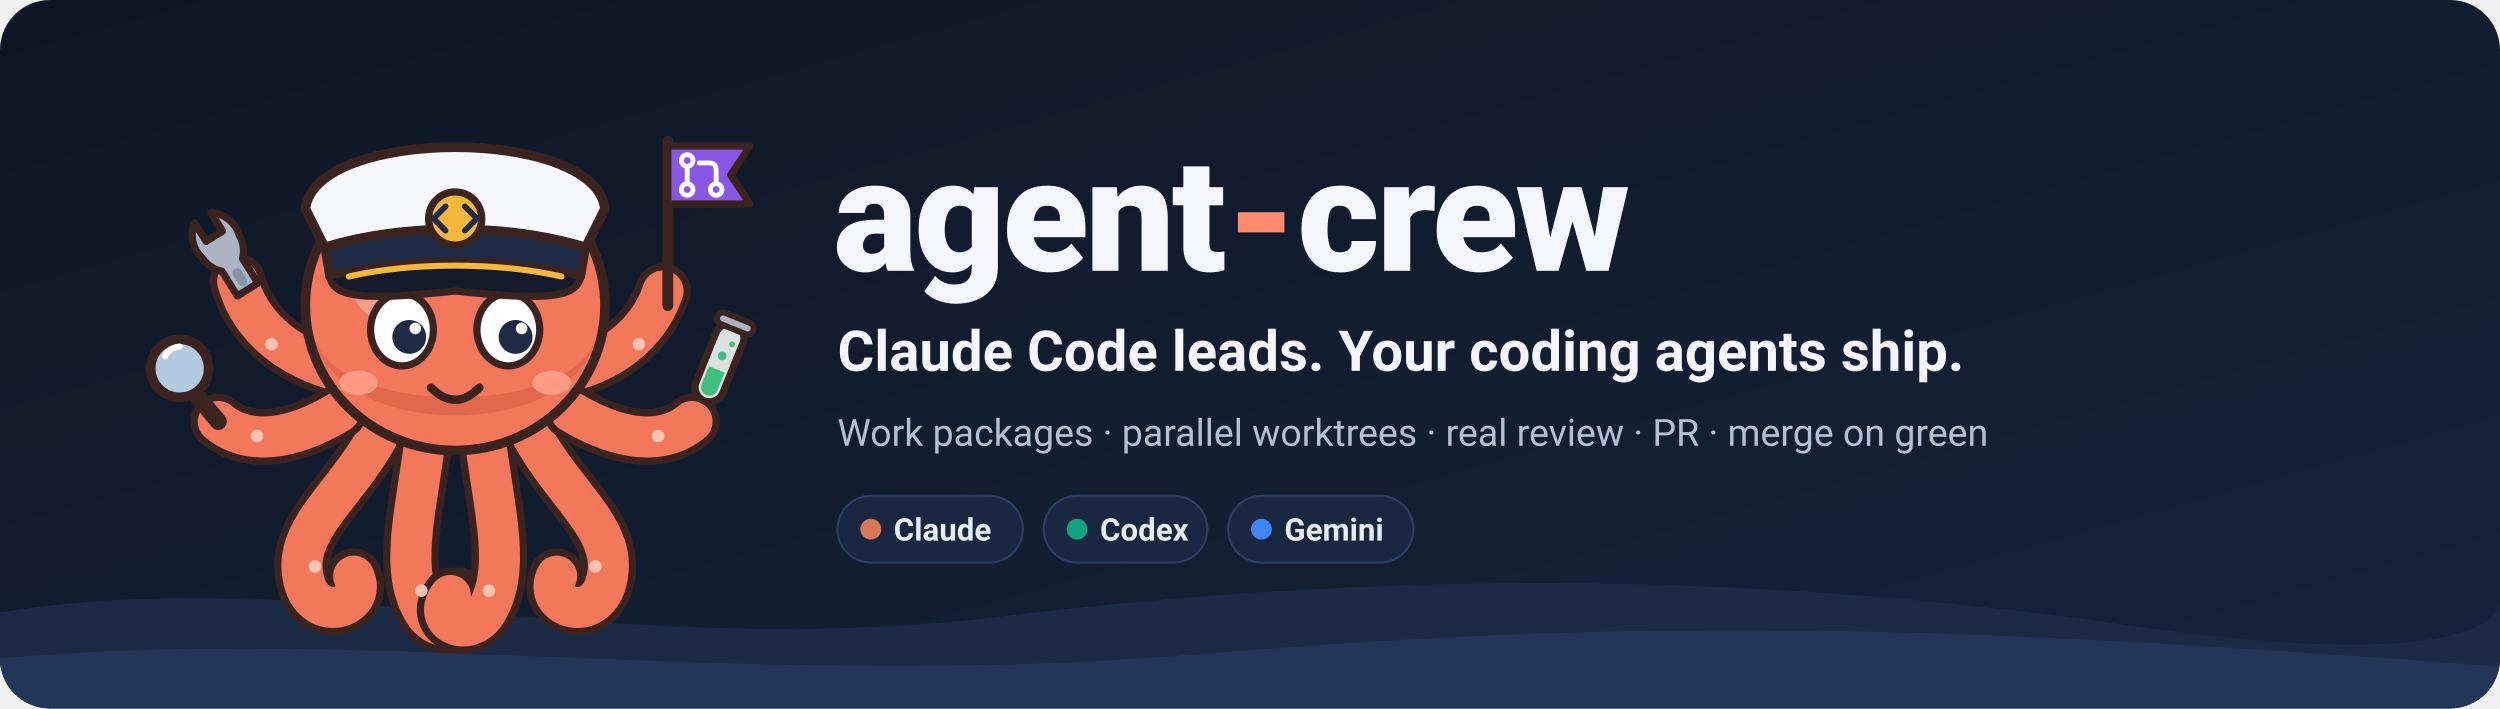
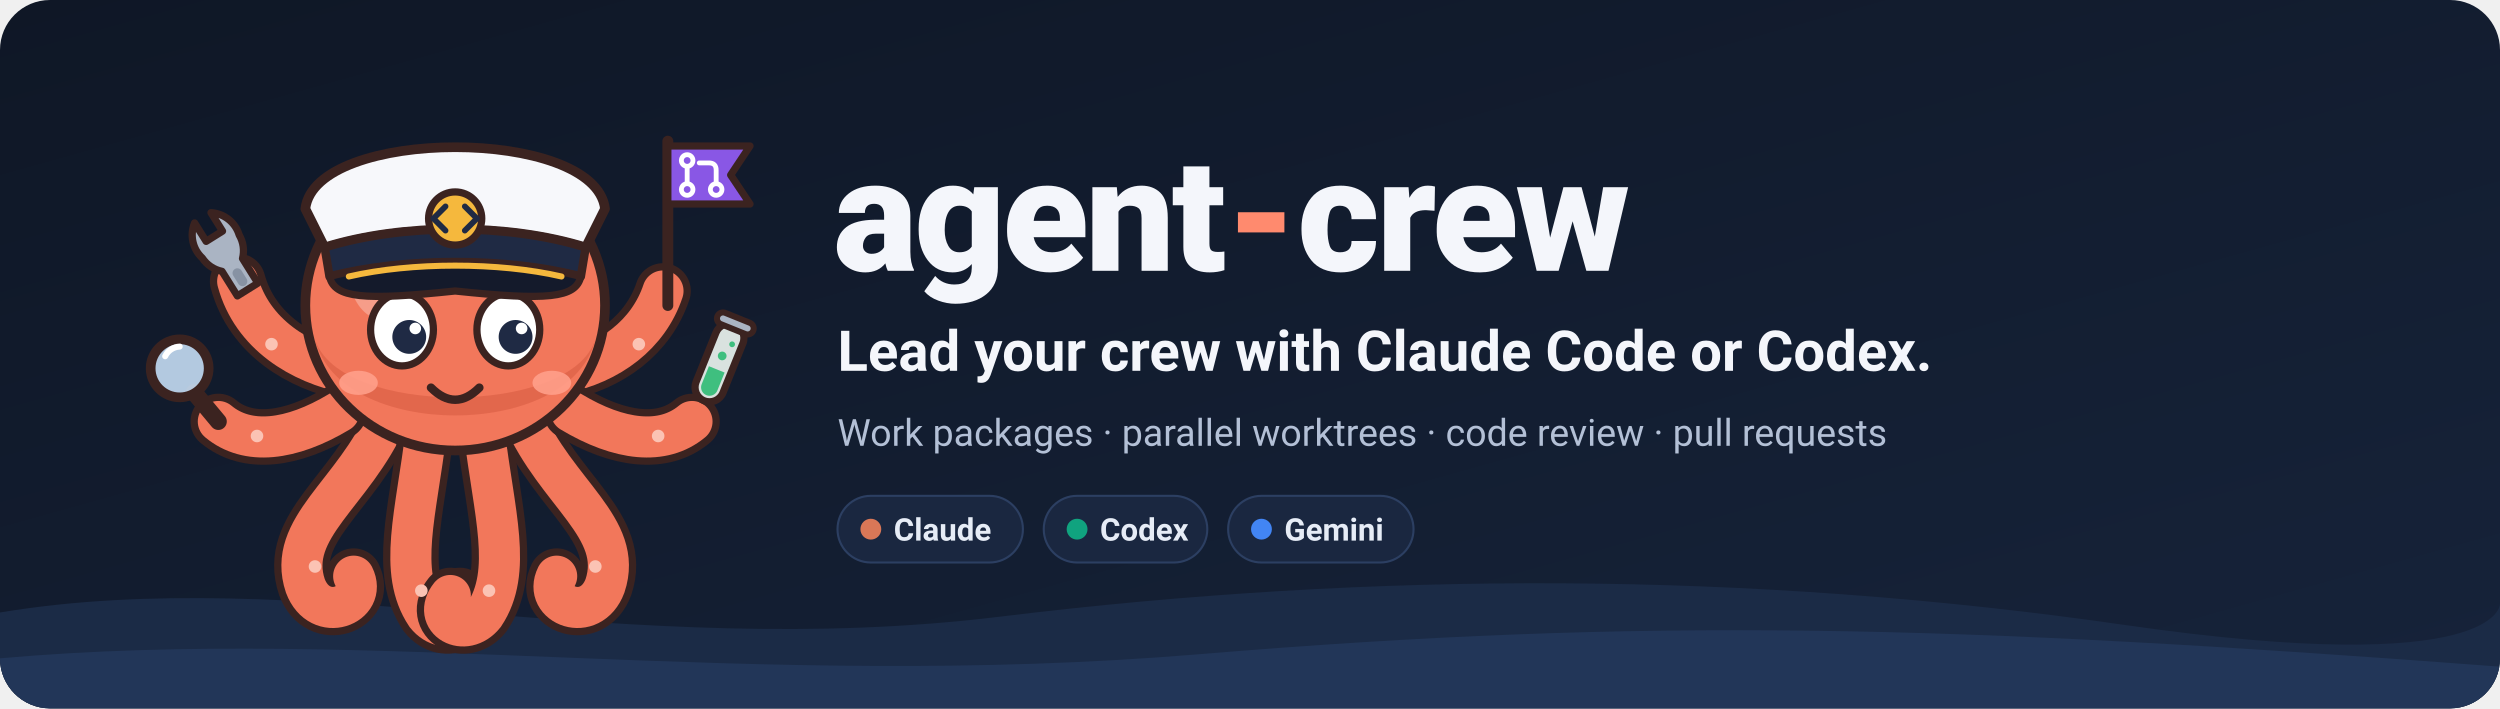
<svg xmlns="http://www.w3.org/2000/svg" viewBox="0 0 1200 340" role="img">
  <defs>
    <linearGradient id="bg" x1="0" y1="0" x2="1" y2="1">
      <stop offset="0" stop-color="#0f1726" />
      <stop offset="1" stop-color="#16233a" />
    </linearGradient>
    <clipPath id="r">
      <rect width="1200" height="340" rx="24" />
    </clipPath>
  </defs>
  <g clip-path="url(#r)">
    <rect width="1200" height="340" fill="url(#bg)" />
    <path d="M0 294 C 144.0 270, 300.0 318, 480.0 296 S 840.0 274, 1020.0 300 S 1200 290, 1200 290 V 340 H 0 Z" fill="#1b2b46" />
    <path d="M0 316 C 180.0 300, 360.0 332, 576.0 314 S 936.0 300, 1200 320 V 340 H 0 Z" fill="#223658" />
  </g>
  <g transform="translate(70 26) scale(1.16)">
    <g>
      <path d="M100 150 C 86 182, 58 196, 66 220 C 72 236, 92 228, 86 216" fill="none" stroke="#3b2320" stroke-width="23" stroke-linecap="round" />
      <path d="M100 150 C 86 182, 58 196, 66 220 C 72 236, 92 228, 86 216" fill="none" stroke="#f2775b" stroke-width="17" stroke-linecap="round" />
      <path d="M116 156 C 112 190, 104 214, 116 232 C 124 242, 138 234, 130 224" fill="none" stroke="#3b2320" stroke-width="23" stroke-linecap="round" />
      <path d="M116 156 C 112 190, 104 214, 116 232 C 124 242, 138 234, 130 224" fill="none" stroke="#f2775b" stroke-width="17" stroke-linecap="round" />
      <path d="M140 156 C 144 190, 152 214, 140 232 C 132 242, 118 234, 126 224" fill="none" stroke="#3b2320" stroke-width="23" stroke-linecap="round" />
      <path d="M140 156 C 144 190, 152 214, 140 232 C 132 242, 118 234, 126 224" fill="none" stroke="#f2775b" stroke-width="17" stroke-linecap="round" />
      <path d="M156 150 C 170 182, 198 196, 190 220 C 184 236, 164 228, 170 216" fill="none" stroke="#3b2320" stroke-width="23" stroke-linecap="round" />
      <path d="M156 150 C 170 182, 198 196, 190 220 C 184 236, 164 228, 170 216" fill="none" stroke="#f2775b" stroke-width="17" stroke-linecap="round" />
      <path d="M84 132 C 64 128, 44 116, 38 94" fill="none" stroke="#3b2320" stroke-width="23" stroke-linecap="round" />
      <path d="M84 132 C 64 128, 44 116, 38 94" fill="none" stroke="#f2775b" stroke-width="17" stroke-linecap="round" />
      <path d="M80 148 C 60 160, 42 162, 30 152" fill="none" stroke="#3b2320" stroke-width="23" stroke-linecap="round" />
      <path d="M80 148 C 60 160, 42 162, 30 152" fill="none" stroke="#f2775b" stroke-width="17" stroke-linecap="round" />
      <path d="M172 132 C 192 128, 208 116, 214 98" fill="none" stroke="#3b2320" stroke-width="23" stroke-linecap="round" />
      <path d="M172 132 C 192 128, 208 116, 214 98" fill="none" stroke="#f2775b" stroke-width="17" stroke-linecap="round" />
      <path d="M176 148 C 196 160, 214 162, 226 152" fill="none" stroke="#3b2320" stroke-width="23" stroke-linecap="round" />
      <path d="M176 148 C 196 160, 214 162, 226 152" fill="none" stroke="#f2775b" stroke-width="17" stroke-linecap="round" />
      <circle cx="70" cy="212" r="2.6" fill="#fbc3b4" />
      <circle cx="114" cy="222" r="2.6" fill="#fbc3b4" />
      <circle cx="142" cy="222" r="2.6" fill="#fbc3b4" />
      <circle cx="186" cy="212" r="2.6" fill="#fbc3b4" />
      <circle cx="52" cy="120" r="2.6" fill="#fbc3b4" />
      <circle cx="46" cy="158" r="2.6" fill="#fbc3b4" />
      <circle cx="204" cy="120" r="2.6" fill="#fbc3b4" />
      <circle cx="212" cy="158" r="2.6" fill="#fbc3b4" />
      <ellipse cx="128" cy="104" rx="62" ry="60" fill="#f2775b" stroke="#3b2320" stroke-width="4" />
      <path d="M70 118 C 80 160, 176 160, 186 118 C 176 150, 80 150, 70 118 Z" fill="#d65a40" opacity="0.55" />
      <ellipse cx="94" cy="96" rx="9" ry="14" fill="#fff" opacity="0.28" transform="rotate(-20 94 96)" />
      <ellipse cx="106" cy="114" rx="13" ry="15" fill="#fff" stroke="#3b2320" stroke-width="3" />
      <ellipse cx="150" cy="114" rx="13" ry="15" fill="#fff" stroke="#3b2320" stroke-width="3" />
      <circle cx="109" cy="117" r="7" fill="#1f2a44" />
      <circle cx="153" cy="117" r="7" fill="#1f2a44" />
      <circle cx="111.5" cy="113.5" r="2.4" fill="#fff" />
      <circle cx="155.5" cy="113.5" r="2.4" fill="#fff" />
      <ellipse cx="88" cy="136" rx="8" ry="5" fill="#ff9e8a" opacity="0.9" />
      <ellipse cx="168" cy="136" rx="8" ry="5" fill="#ff9e8a" opacity="0.9" />
      <path d="M118 138 Q128 148 138 138" fill="none" stroke="#3b2320" stroke-width="3.5" stroke-linecap="round" />
      <path d="M66 64 C 70 30, 186 30, 190 64 L182 80 C 150 70, 106 70, 74 80 Z" fill="#f7f8fb" stroke="#3b2320" stroke-width="4" stroke-linejoin="round" />
      <path d="M74 80 C 106 70, 150 70, 182 80 L180 92 C 150 84, 106 84, 76 92 Z" fill="#1f2a44" stroke="#3b2320" stroke-width="3.5" stroke-linejoin="round" />
      <path d="M76 92 C 106 84, 150 84, 180 92 C 178 101, 166 102, 128 98 C 90 102, 78 101, 76 92 Z" fill="#141a2b" stroke="#3b2320" stroke-width="3" stroke-linejoin="round" />
      <path d="M84 92 C 110 86, 146 86, 172 92" fill="none" stroke="#f5b83d" stroke-width="2.5" stroke-linecap="round" />
      <circle cx="128" cy="68" r="11" fill="#f5b83d" stroke="#3b2320" stroke-width="3" />
      <path d="M124 63 L119 68 L124 73 M132 63 L137 68 L132 73" fill="none" stroke="#1f2a44" stroke-width="2.4" stroke-linecap="round" stroke-linejoin="round" />
      <g transform="translate(40 94) rotate(-32)">
        <path d="M-5 4 L-5 -8 A 13 13 0 0 1 -9 -17 A 13 13 0 0 1 -4 -31 L-4 -22 L4 -22 L4 -31 A 13 13 0 0 1 9 -17 A 13 13 0 0 1 5 -8 L5 4 Z" fill="#aab4c3" stroke="#3b2320" stroke-width="3" stroke-linejoin="round" />
        <rect x="-2" y="-6" width="4" height="8" rx="2" fill="#8792a3" />
      </g>
      <line x1="30" y1="152" x2="20" y2="140" stroke="#3b2320" stroke-width="7" stroke-linecap="round" />
      <circle cx="14" cy="130" r="12" fill="#cfe8ff" fill-opacity="0.85" stroke="#3b2320" stroke-width="4" />
      <path d="M8 125 A 7 7 0 0 1 14 121" fill="none" stroke="#fff" stroke-width="2.5" stroke-linecap="round" />
      <line x1="216" y1="104" x2="216" y2="36" stroke="#3b2320" stroke-width="4.5" stroke-linecap="round" />
      <path d="M216 38 L250 38 L242 50 L250 62 L216 62 Z" fill="#8957e5" stroke="#3b2320" stroke-width="3" stroke-linejoin="round" />
      <g fill="none" stroke="#fff" stroke-width="2" stroke-linecap="round">
        <circle cx="224" cy="44" r="2.4" />
        <circle cx="224" cy="56" r="2.4" />
        <circle cx="236" cy="56" r="2.4" />
        <line x1="224" y1="46.5" x2="224" y2="53.5" />
        <path d="M236 53.5 V48 Q236 45 233 45 H229" />
      </g>
      <g transform="translate(234 136) rotate(22)">
        <rect x="-6" y="-26" width="12" height="34" rx="6" fill="#eef7f2" fill-opacity="0.9" stroke="#3b2320" stroke-width="3" />
        <path d="M-3.5 -6 H3.5 V2 A 3.5 3.5 0 0 1 -3.5 2 Z" fill="#3fbf7f" />
        <rect x="-8" y="-29" width="16" height="5" rx="2.5" fill="#aab4c3" stroke="#3b2320" stroke-width="2.5" />
        <circle cx="0" cy="-12" r="1.8" fill="#3fbf7f" />
        <circle cx="2" cy="-18" r="1.2" fill="#3fbf7f" />
      </g>
    </g>
  </g>
  <g font-family="system-ui,-apple-system,'Segoe UI',Roboto,Helvetica,Arial,sans-serif">
    <text x="400" y="130" font-size="76" font-weight="800" fill="#f4f6fb" letter-spacing="-1.5">agent<tspan fill="#ff8a6e">-</tspan>crew</text>
-     <text x="402" y="178" font-size="27" font-weight="600" fill="#f4f6fb">Claude Code leads. Your coding agents ship.</text>
-     <text x="402" y="214" font-size="18" fill="#b3c0d6">Work packages · parallel worktrees · real review · PR · merge on green</text>
+     <text x="402" y="178" font-size="27" font-weight="600" fill="#f4f6fb">Lead your crew with Claude Code or Codex.</text>
+     <text x="402" y="214" font-size="18" fill="#b3c0d6">Work packages · parallel worktrees · code review · pull requests</text>
    <rect x="402" y="238" width="89.0" height="32" rx="16" fill="#1a2740" stroke="#2c3f62" />
    <circle cx="418" cy="254" r="5" fill="#d97757" />
    <text x="429" y="259.5" font-size="15" font-weight="600" fill="#e6ecf6">Claude</text>
    <rect x="501.0" y="238" width="78.5" height="32" rx="16" fill="#1a2740" stroke="#2c3f62" />
    <circle cx="517.0" cy="254" r="5" fill="#10a37f" />
    <text x="528.0" y="259.5" font-size="15" font-weight="600" fill="#e6ecf6">Codex</text>
    <rect x="589.5" y="238" width="89.0" height="32" rx="16" fill="#1a2740" stroke="#2c3f62" />
    <circle cx="605.5" cy="254" r="5" fill="#4285f4" />
    <text x="616.5" y="259.5" font-size="15" font-weight="600" fill="#e6ecf6">Gemini</text>
  </g>
</svg>
